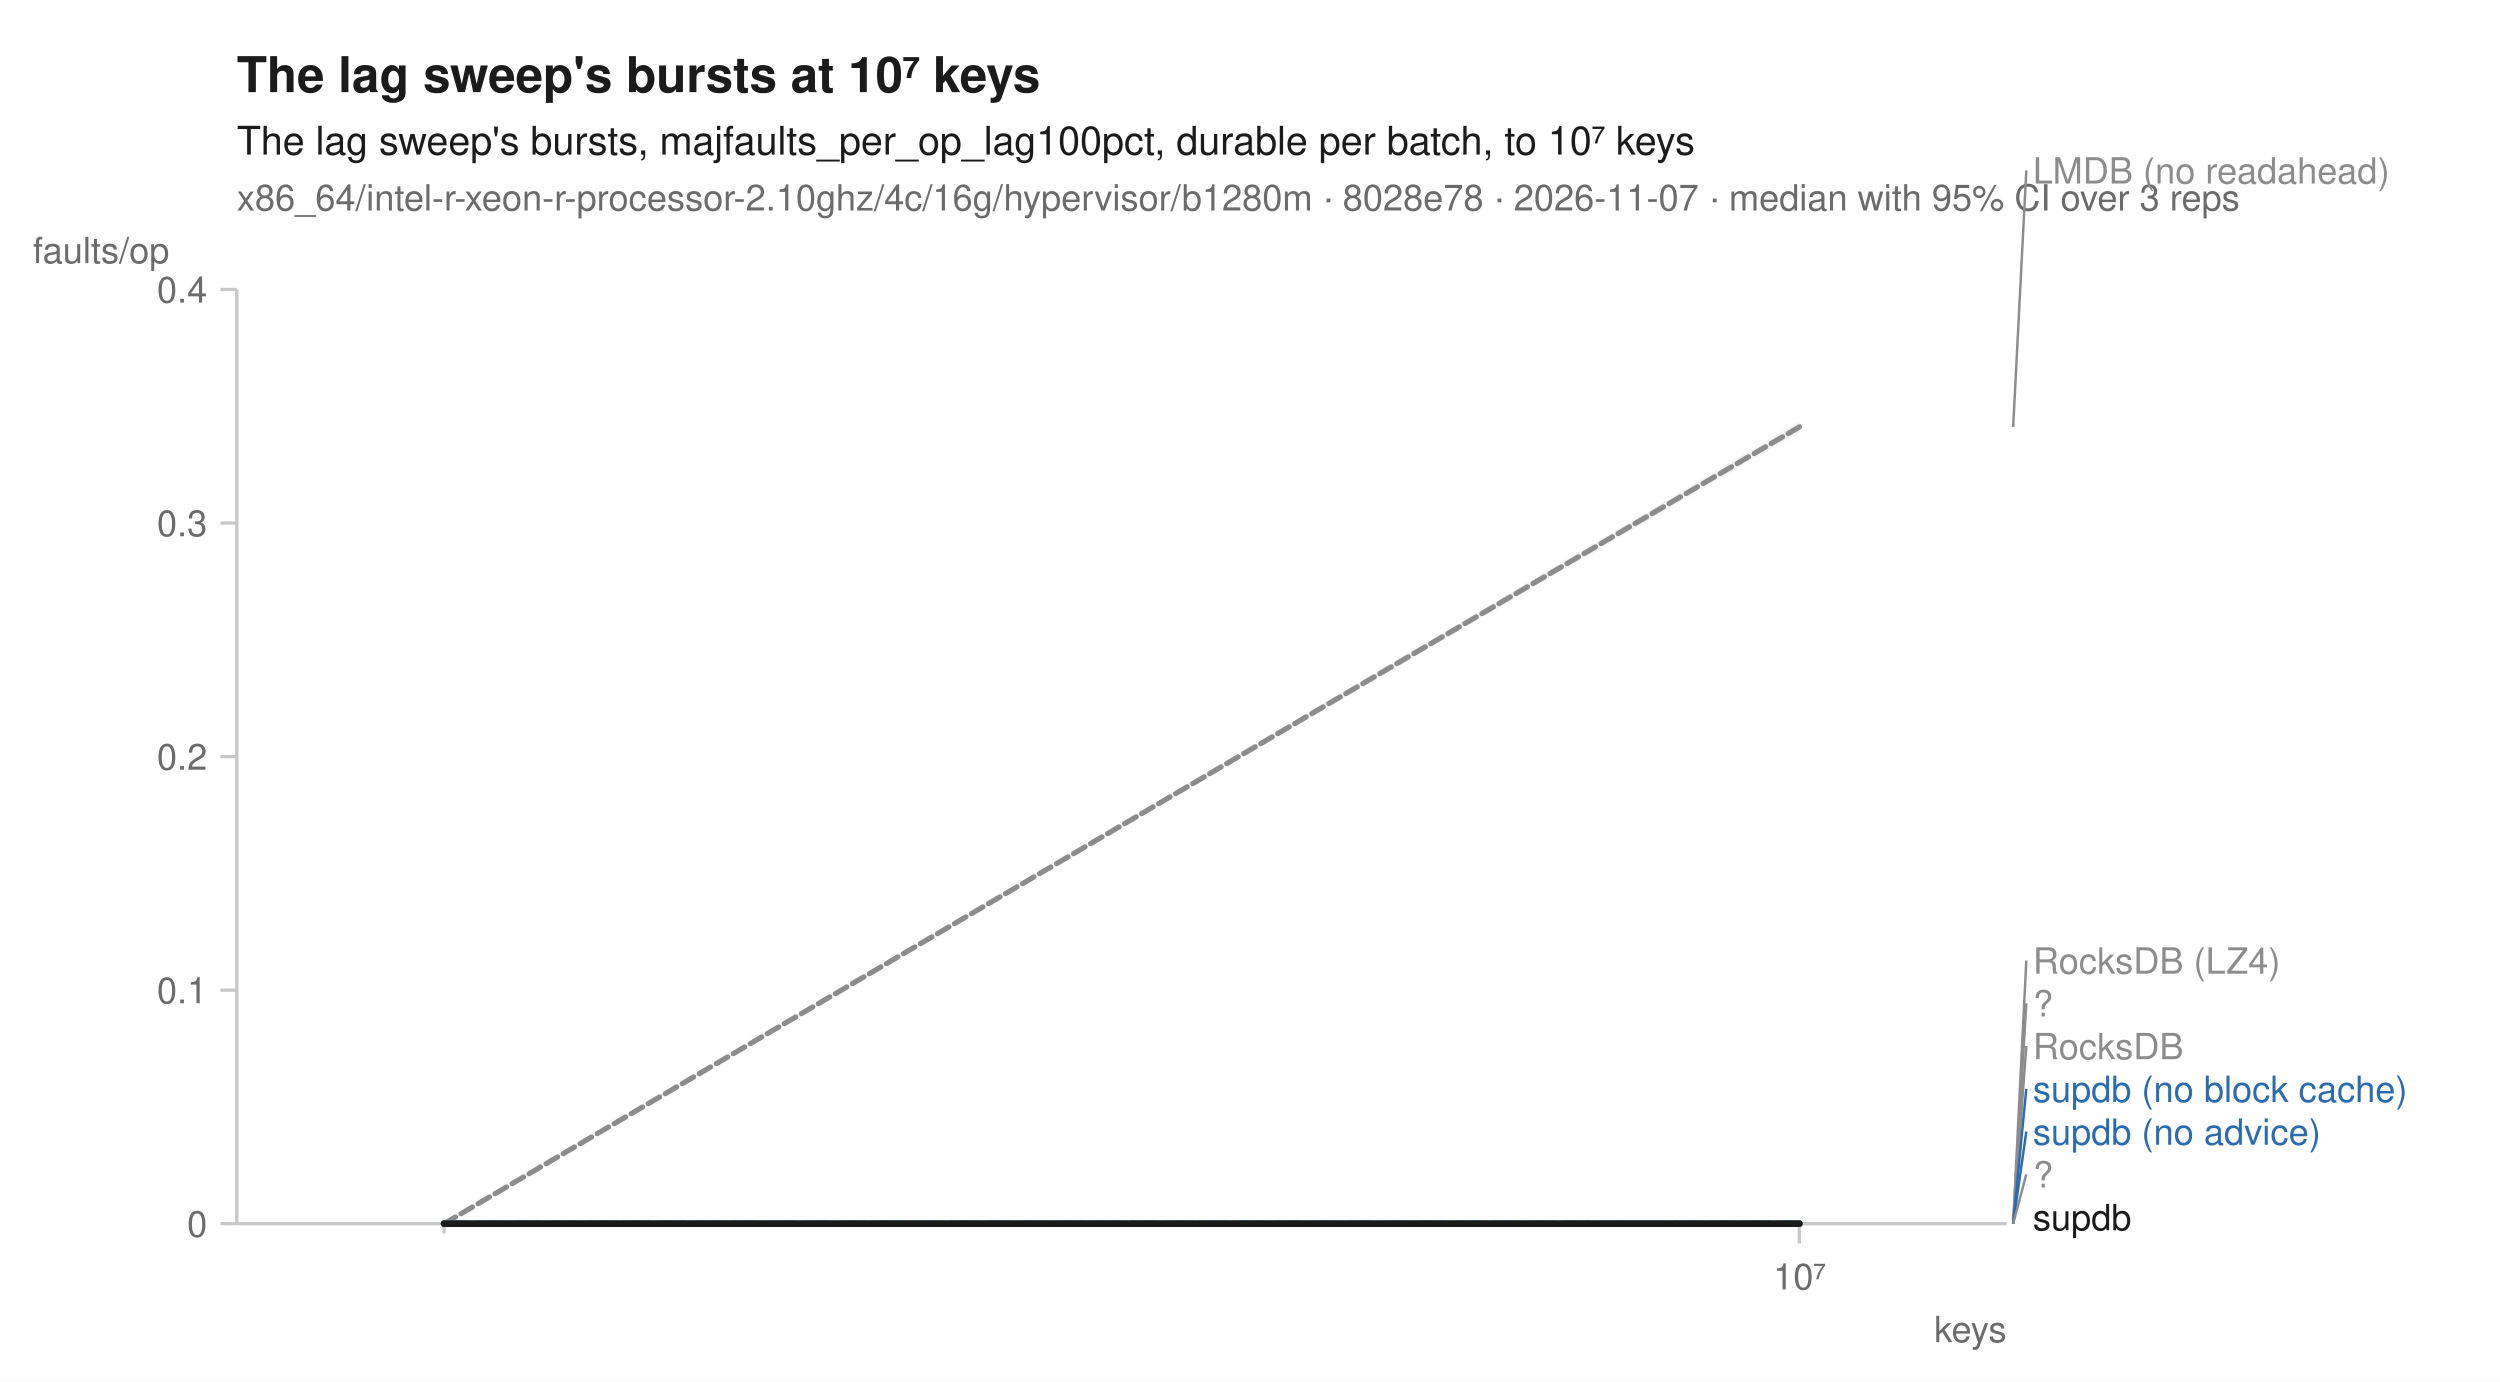
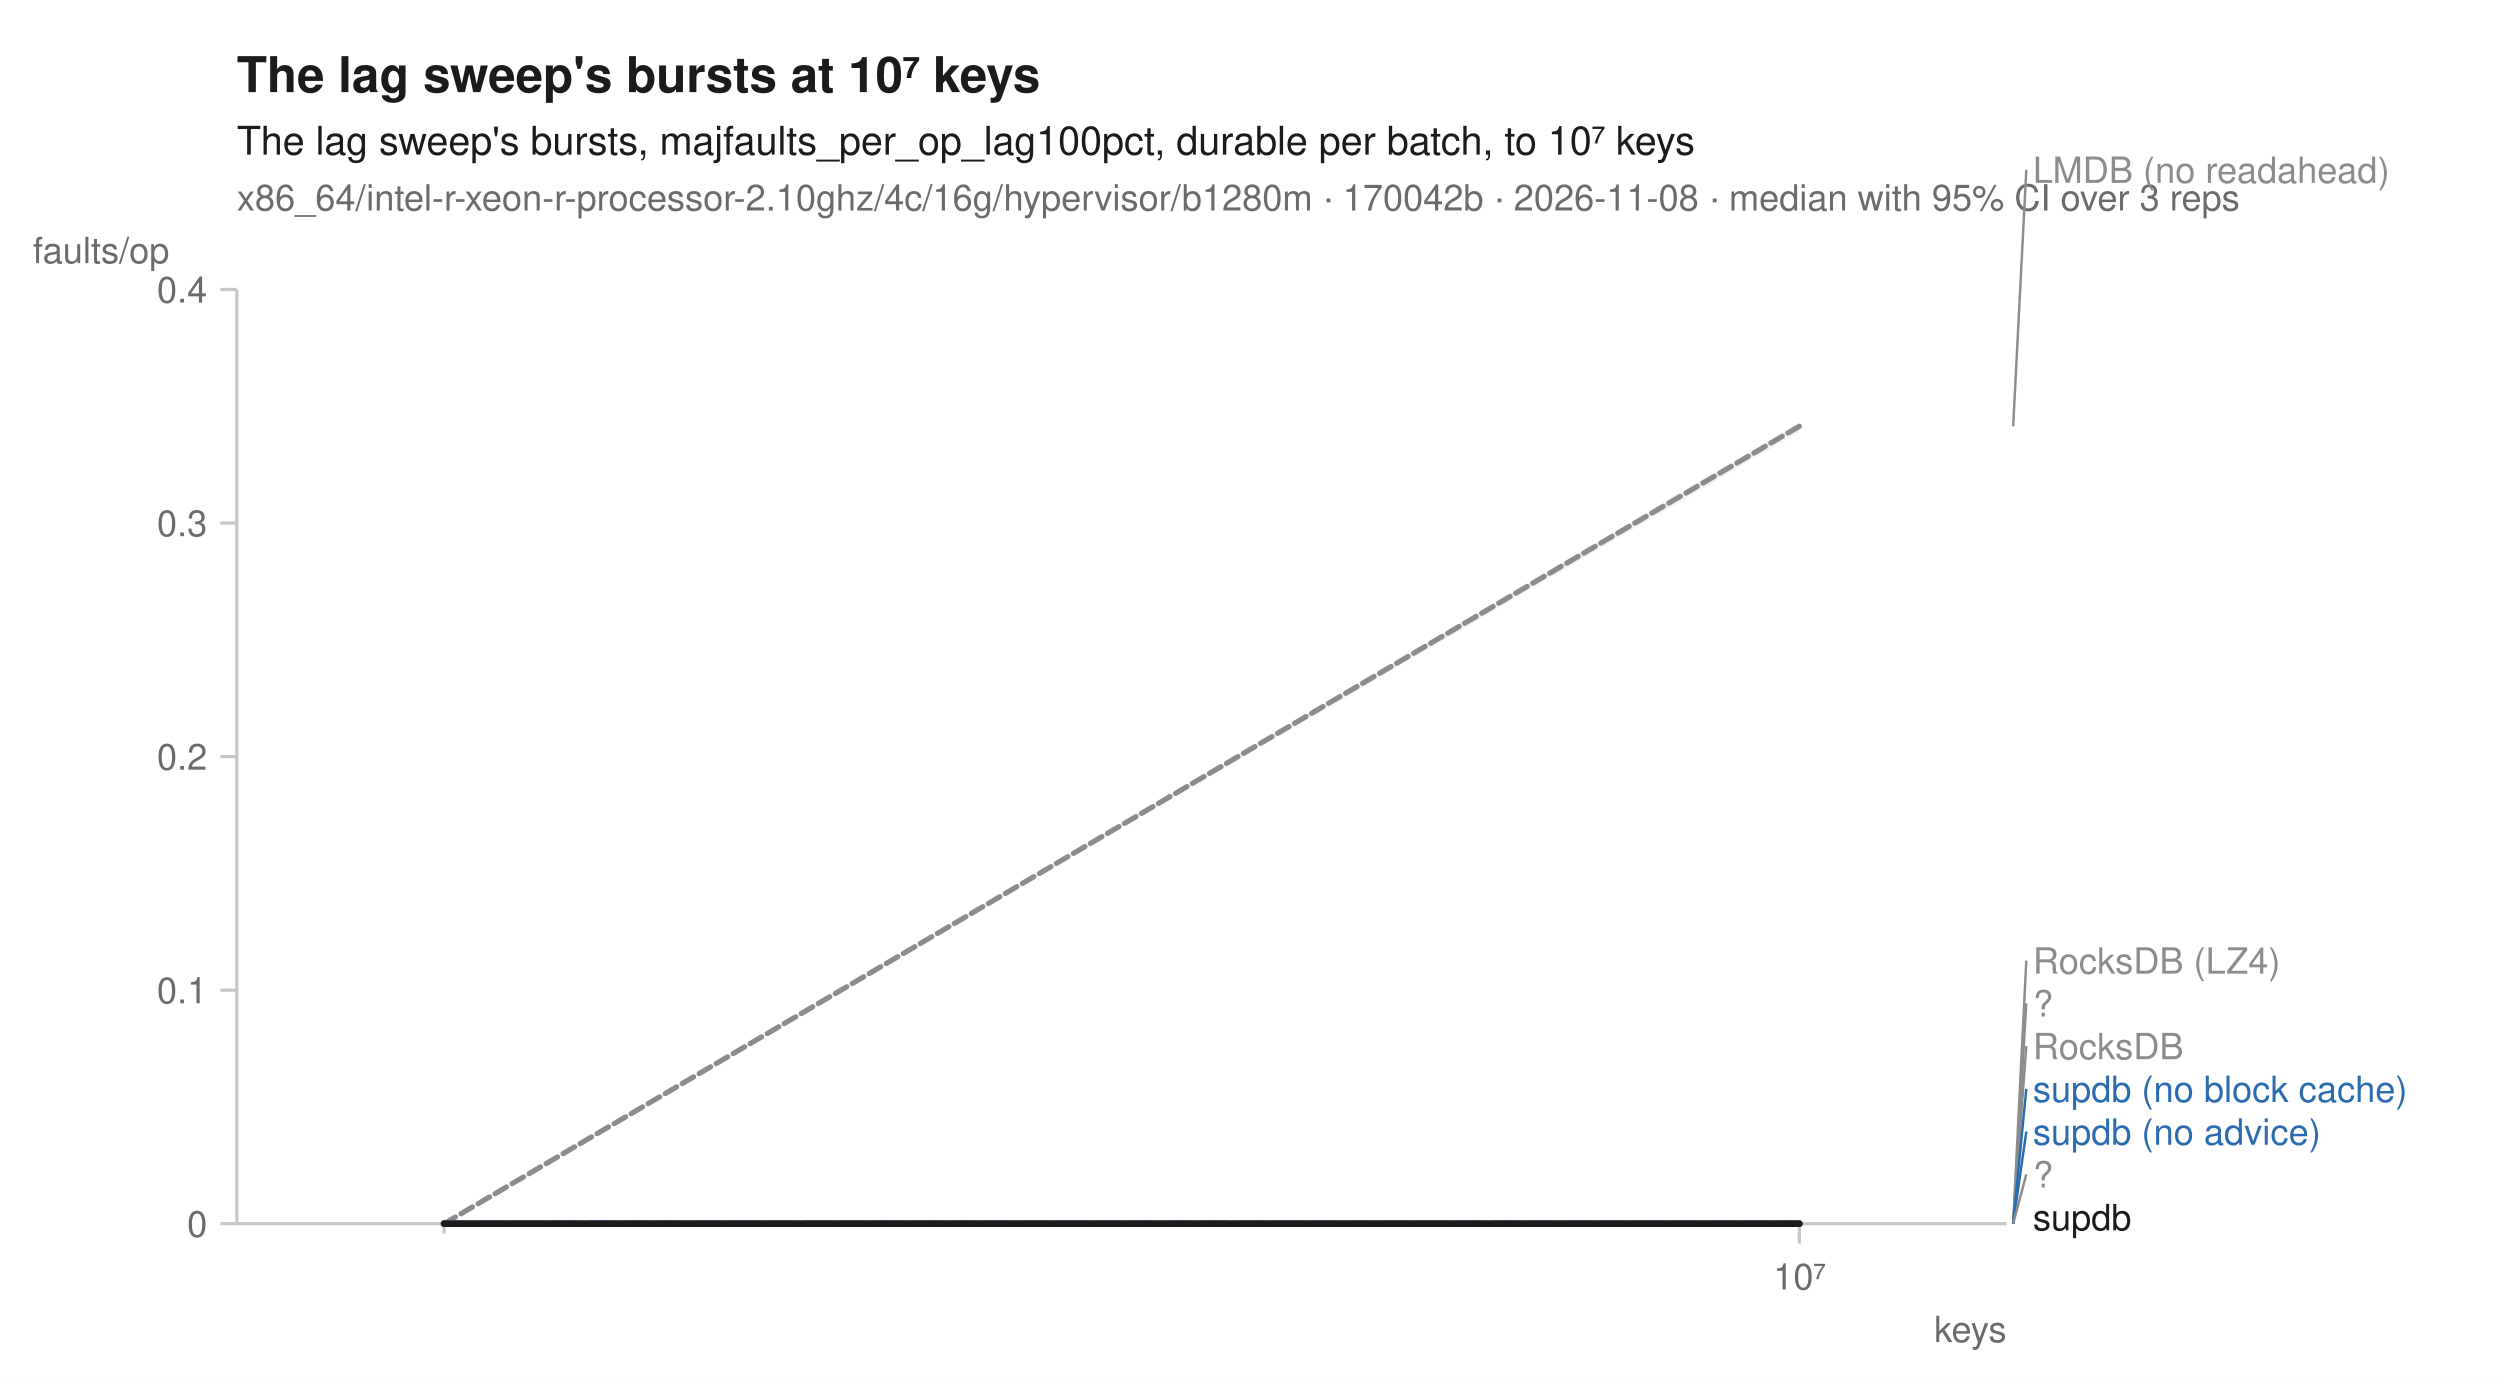
<svg xmlns="http://www.w3.org/2000/svg" width="760" height="420" viewBox="0 0 760 420" font-family="-apple-system, BlinkMacSystemFont, 'Segoe UI', Helvetica, Arial, sans-serif" fill="#1b1b1b">
  <rect width="760" height="420" fill="white" />
  <text x="72" y="28" font-size="15" font-weight="600">The lag sweep's bursts at 10⁷ keys</text>
  <text x="72" y="47" font-size="12">The lag sweep's bursts, majfaults_per_op_lag100pct, durable per batch, to 10⁷ keys</text>
-   <text x="72" y="64" font-size="11" fill="#6b6b6b">x86_64/intel-r-xeon-r-processor-2.10ghz/4c/16g/hypervisor/b1280m · 8028e78 · 2026-11-07 · median with 95% CI over 3 reps</text>
+   <text x="72" y="64" font-size="11" fill="#6b6b6b">x86_64/intel-r-xeon-r-processor-2.10ghz/4c/16g/hypervisor/b1280m · 170042b · 2026-11-08 · median with 95% CI over 3 reps</text>
  <line x1="72" y1="372" x2="610" y2="372" stroke="#c8c8c8" stroke-width="1" />
  <line x1="72" y1="88" x2="72" y2="372" stroke="#c8c8c8" stroke-width="1" />
  <line x1="135.0" y1="372" x2="135.0" y2="375" stroke="#c8c8c8" stroke-width="1" />
  <line x1="547.0" y1="372" x2="547.0" y2="378" stroke="#c8c8c8" stroke-width="1" />
  <text x="547.0" y="392" font-size="11" text-anchor="middle" fill="#6b6b6b">10⁷</text>
  <text x="610" y="408" font-size="11" text-anchor="end" fill="#6b6b6b">keys</text>
  <line x1="67" y1="372.0" x2="72" y2="372.0" stroke="#c8c8c8" stroke-width="1" />
  <text x="63" y="376.0" font-size="11" text-anchor="end" fill="#6b6b6b">0</text>
  <line x1="67" y1="301.0" x2="72" y2="301.0" stroke="#c8c8c8" stroke-width="1" />
  <text x="63" y="305.0" font-size="11" text-anchor="end" fill="#6b6b6b">0.1</text>
  <line x1="67" y1="230.0" x2="72" y2="230.0" stroke="#c8c8c8" stroke-width="1" />
  <text x="63" y="234.0" font-size="11" text-anchor="end" fill="#6b6b6b">0.2</text>
  <line x1="67" y1="159.0" x2="72" y2="159.0" stroke="#c8c8c8" stroke-width="1" />
  <text x="63" y="163.0" font-size="11" text-anchor="end" fill="#6b6b6b">0.3</text>
  <line x1="67" y1="88.0" x2="72" y2="88.0" stroke="#c8c8c8" stroke-width="1" />
  <text x="63" y="92.0" font-size="11" text-anchor="end" fill="#6b6b6b">0.4</text>
  <text x="10" y="80" font-size="11" text-anchor="start" fill="#6b6b6b">faults/op</text>
  <path d="M135.0,372.0 L547.0,372.0 L547.0,372.0 L135.0,372.0 Z" fill="#8c8c8c" fill-opacity="0.10" />
-   <path d="M135.0,372.0 L547.0,128.2 L547.0,131.4 L135.0,372.0 Z" fill="#8c8c8c" fill-opacity="0.10" />
+   <path d="M135.0,372.0 L547.0,128.3 L547.0,131.4 L135.0,372.0 Z" fill="#8c8c8c" fill-opacity="0.10" />
  <path d="M135.0,372.0 L547.0,372.0 L547.0,372.0 L135.0,372.0 Z" fill="#8c8c8c" fill-opacity="0.10" />
  <path d="M135.0,372.0 L547.0,372.0 L547.0,372.0 L135.0,372.0 Z" fill="#8c8c8c" fill-opacity="0.10" />
  <path d="M135.0,372.0 L547.0,372.0 L547.0,372.0 L135.0,372.0 Z" fill="#2b6cb0" fill-opacity="0.10" />
  <path d="M135.0,372.0 L547.0,372.0 L547.0,372.0 L135.0,372.0 Z" fill="#2b6cb0" fill-opacity="0.10" />
  <path d="M135.0,372.0 L547.0,372.0 L547.0,372.0 L135.0,372.0 Z" fill="#8c8c8c" fill-opacity="0.10" />
  <path d="M135.0,372.0 L547.0,372.0 L547.0,372.0 L135.0,372.0 Z" fill="#1b1b1b" fill-opacity="0.10" />
  <path d="M135.0,372.0 L547.0,372.0 " fill="none" stroke="#8c8c8c" stroke-width="1.6" stroke-linejoin="round" stroke-linecap="round" stroke-dasharray="1,3" />
-   <path d="M135.0,372.0 L547.0,129.8 " fill="none" stroke="#8c8c8c" stroke-width="1.6" stroke-linejoin="round" stroke-linecap="round" stroke-dasharray="4,2" />
+   <path d="M135.0,372.0 L547.0,129.6 " fill="none" stroke="#8c8c8c" stroke-width="1.6" stroke-linejoin="round" stroke-linecap="round" stroke-dasharray="4,2" />
  <path d="M135.0,372.0 L547.0,372.0 " fill="none" stroke="#8c8c8c" stroke-width="2" stroke-linejoin="round" stroke-linecap="round" stroke-dasharray="2,3" />
  <path d="M135.0,372.0 L547.0,372.0 " fill="none" stroke="#8c8c8c" stroke-width="1.6" stroke-linejoin="round" stroke-linecap="round" stroke-dasharray="7,4" />
  <path d="M135.0,372.0 L547.0,372.0 " fill="none" stroke="#2b6cb0" stroke-width="2" stroke-linejoin="round" stroke-linecap="round" stroke-dasharray="7,4" />
  <path d="M135.0,372.0 L547.0,372.0 " fill="none" stroke="#2b6cb0" stroke-width="2" stroke-linejoin="round" stroke-linecap="round" />
  <path d="M135.0,372.0 L547.0,372.0 " fill="none" stroke="#8c8c8c" stroke-width="2" stroke-linejoin="round" stroke-linecap="round" stroke-dasharray="2,3" />
  <path d="M135.0,372.0 L547.0,372.0 " fill="none" stroke="#1b1b1b" stroke-width="2" stroke-linejoin="round" stroke-linecap="round" />
-   <line x1="612.0" y1="129.8" x2="616.0" y2="51.8" stroke="#8c8c8c" stroke-width="0.75" />
-   <text x="618.0" y="55.8" font-size="11" fill="#8c8c8c">LMDB (no readahead)</text>
+   <line x1="612.0" y1="129.6" x2="616.0" y2="51.6" stroke="#8c8c8c" stroke-width="0.75" />
+   <text x="618.0" y="55.6" font-size="11" fill="#8c8c8c">LMDB (no readahead)</text>
  <line x1="612.0" y1="372.0" x2="616.0" y2="292.0" stroke="#8c8c8c" stroke-width="0.75" />
  <text x="618.0" y="296.0" font-size="11" fill="#8c8c8c">RocksDB (LZ4)</text>
  <line x1="612.0" y1="372.0" x2="616.0" y2="305.0" stroke="#8c8c8c" stroke-width="0.75" />
  <text x="618.0" y="309.0" font-size="11" fill="#8c8c8c">?</text>
  <line x1="612.0" y1="372.0" x2="616.0" y2="318.0" stroke="#8c8c8c" stroke-width="0.75" />
  <text x="618.0" y="322.0" font-size="11" fill="#8c8c8c">RocksDB</text>
  <line x1="612.0" y1="372.0" x2="616.0" y2="331.0" stroke="#2b6cb0" stroke-width="0.75" />
  <text x="618.0" y="335.0" font-size="11" fill="#2b6cb0">supdb (no block cache)</text>
  <line x1="612.0" y1="372.0" x2="616.0" y2="344.0" stroke="#2b6cb0" stroke-width="0.75" />
  <text x="618.0" y="348.0" font-size="11" fill="#2b6cb0">supdb (no advice)</text>
  <line x1="612.0" y1="372.0" x2="616.0" y2="357.0" stroke="#8c8c8c" stroke-width="0.75" />
  <text x="618.0" y="361.0" font-size="11" fill="#8c8c8c">?</text>
  <text x="618.0" y="374.0" font-size="11" fill="#1b1b1b">supdb</text>
</svg>
